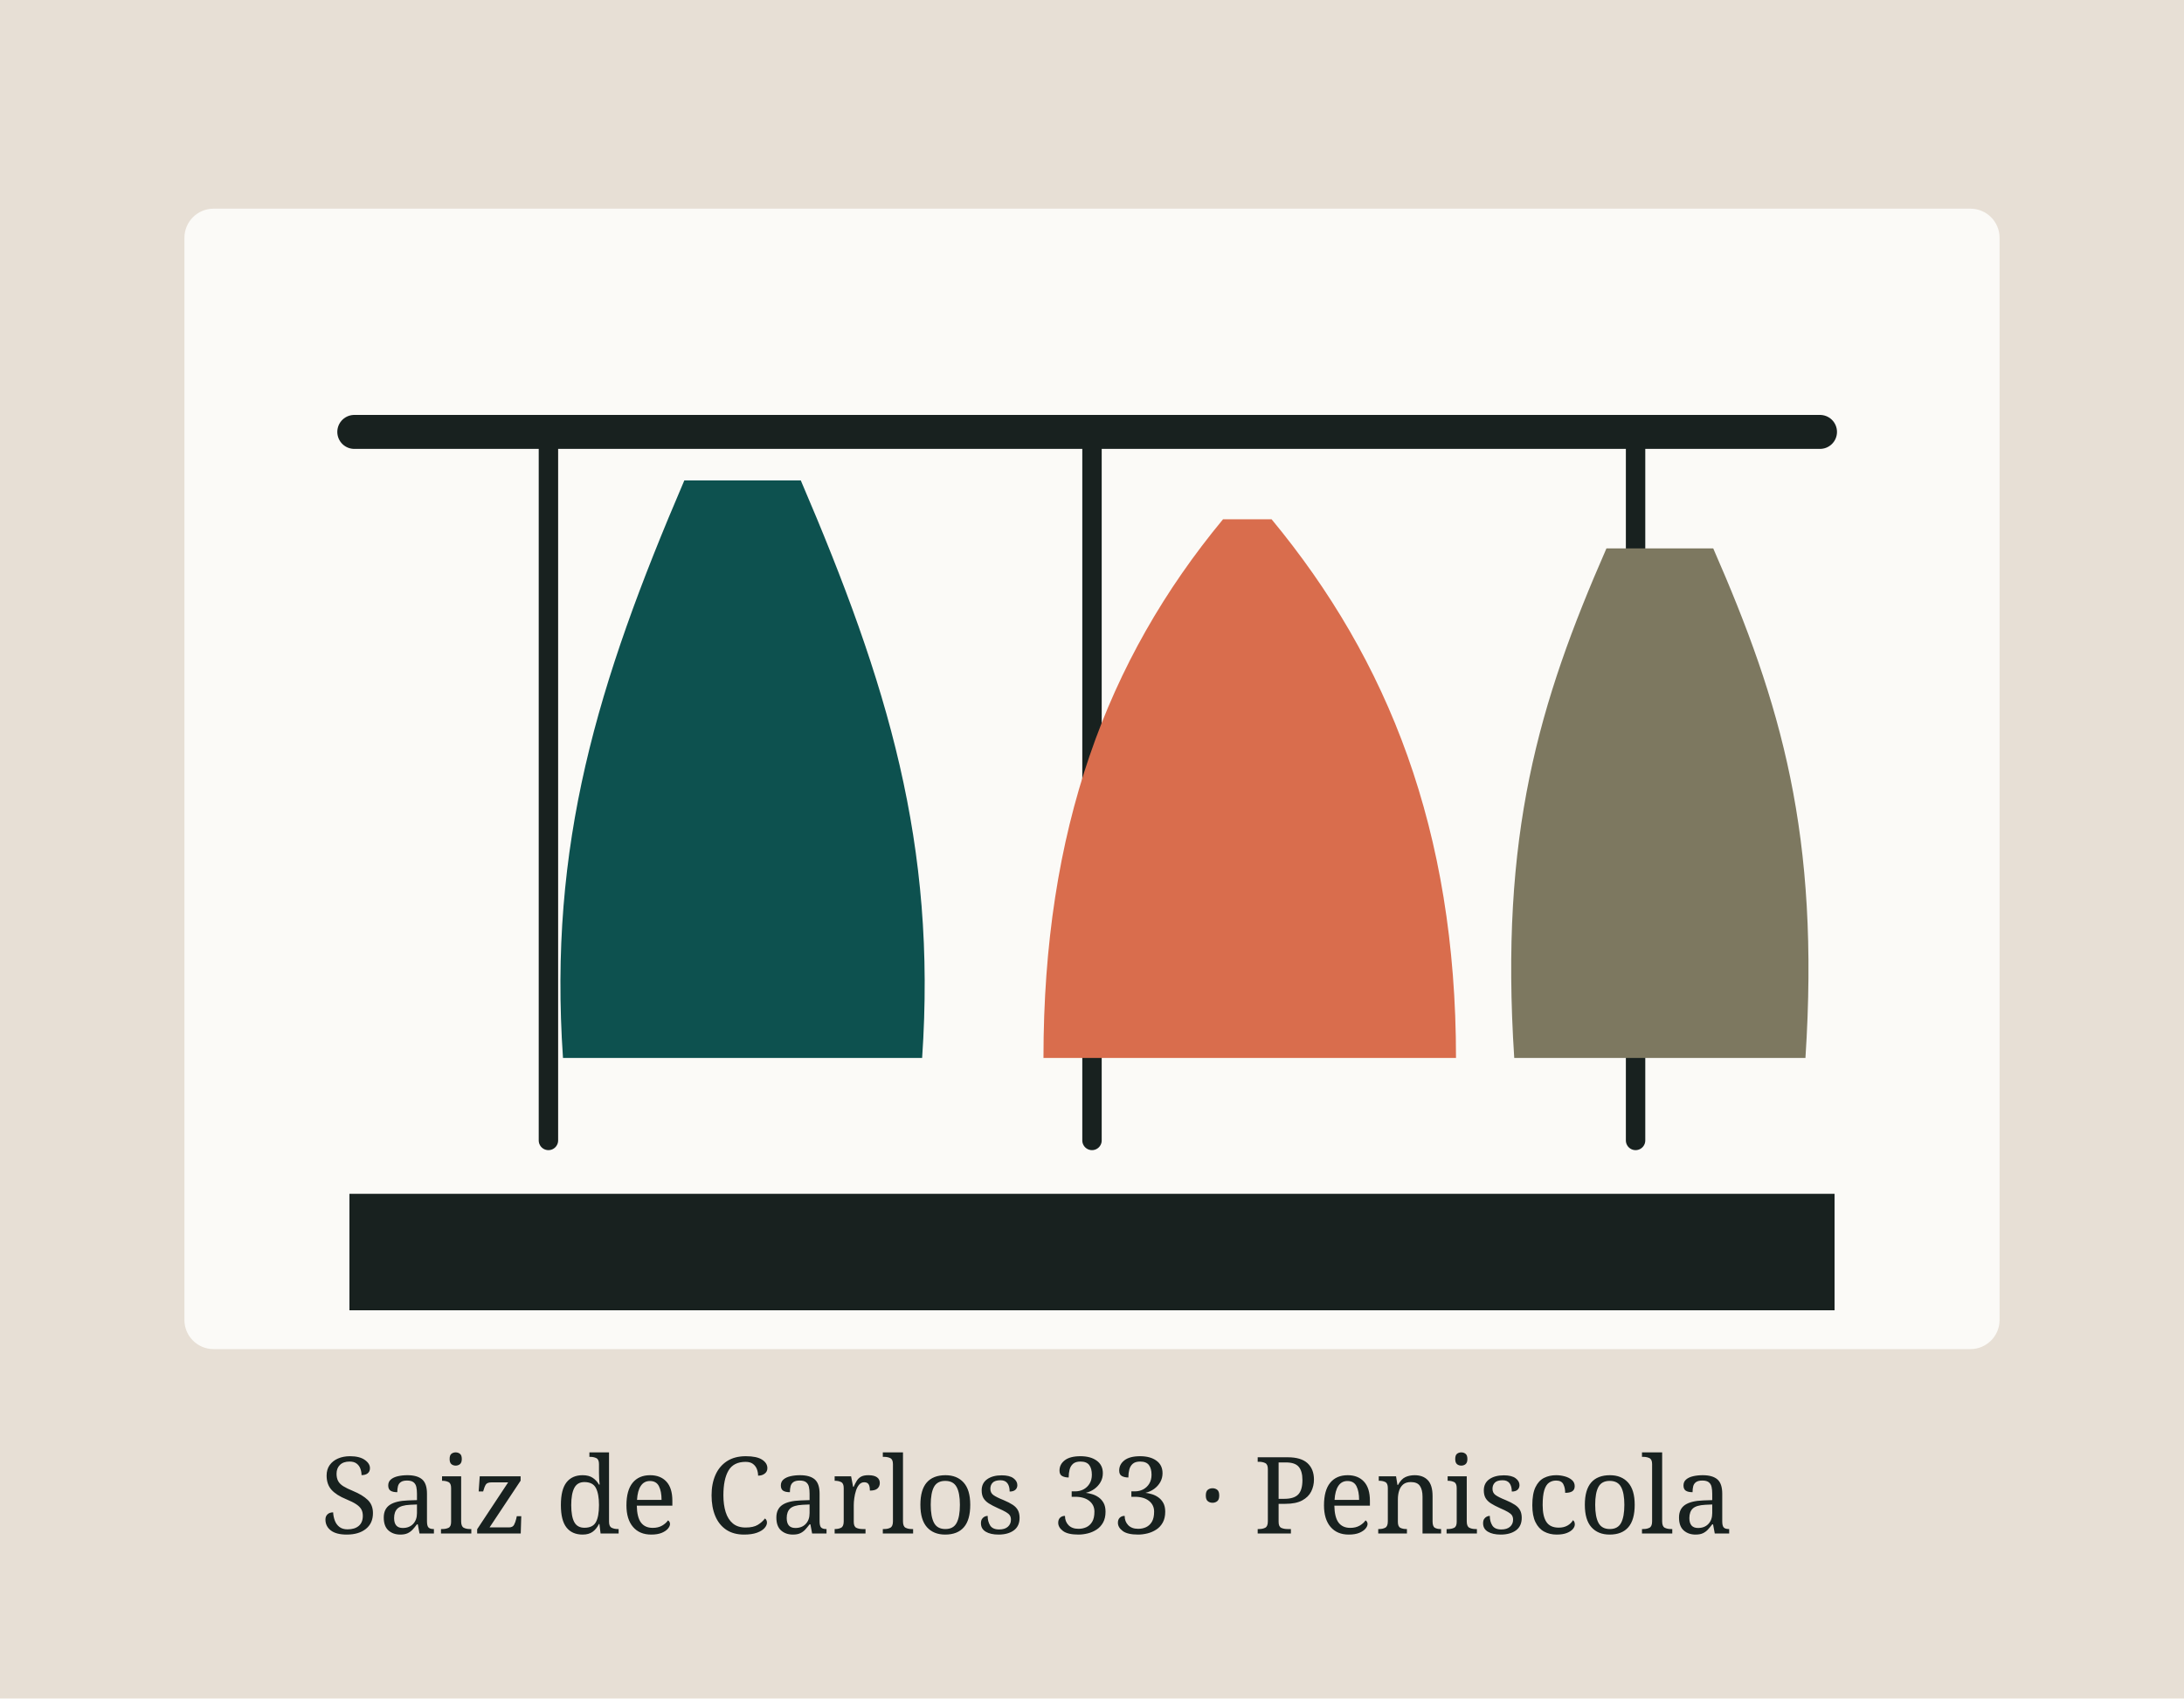
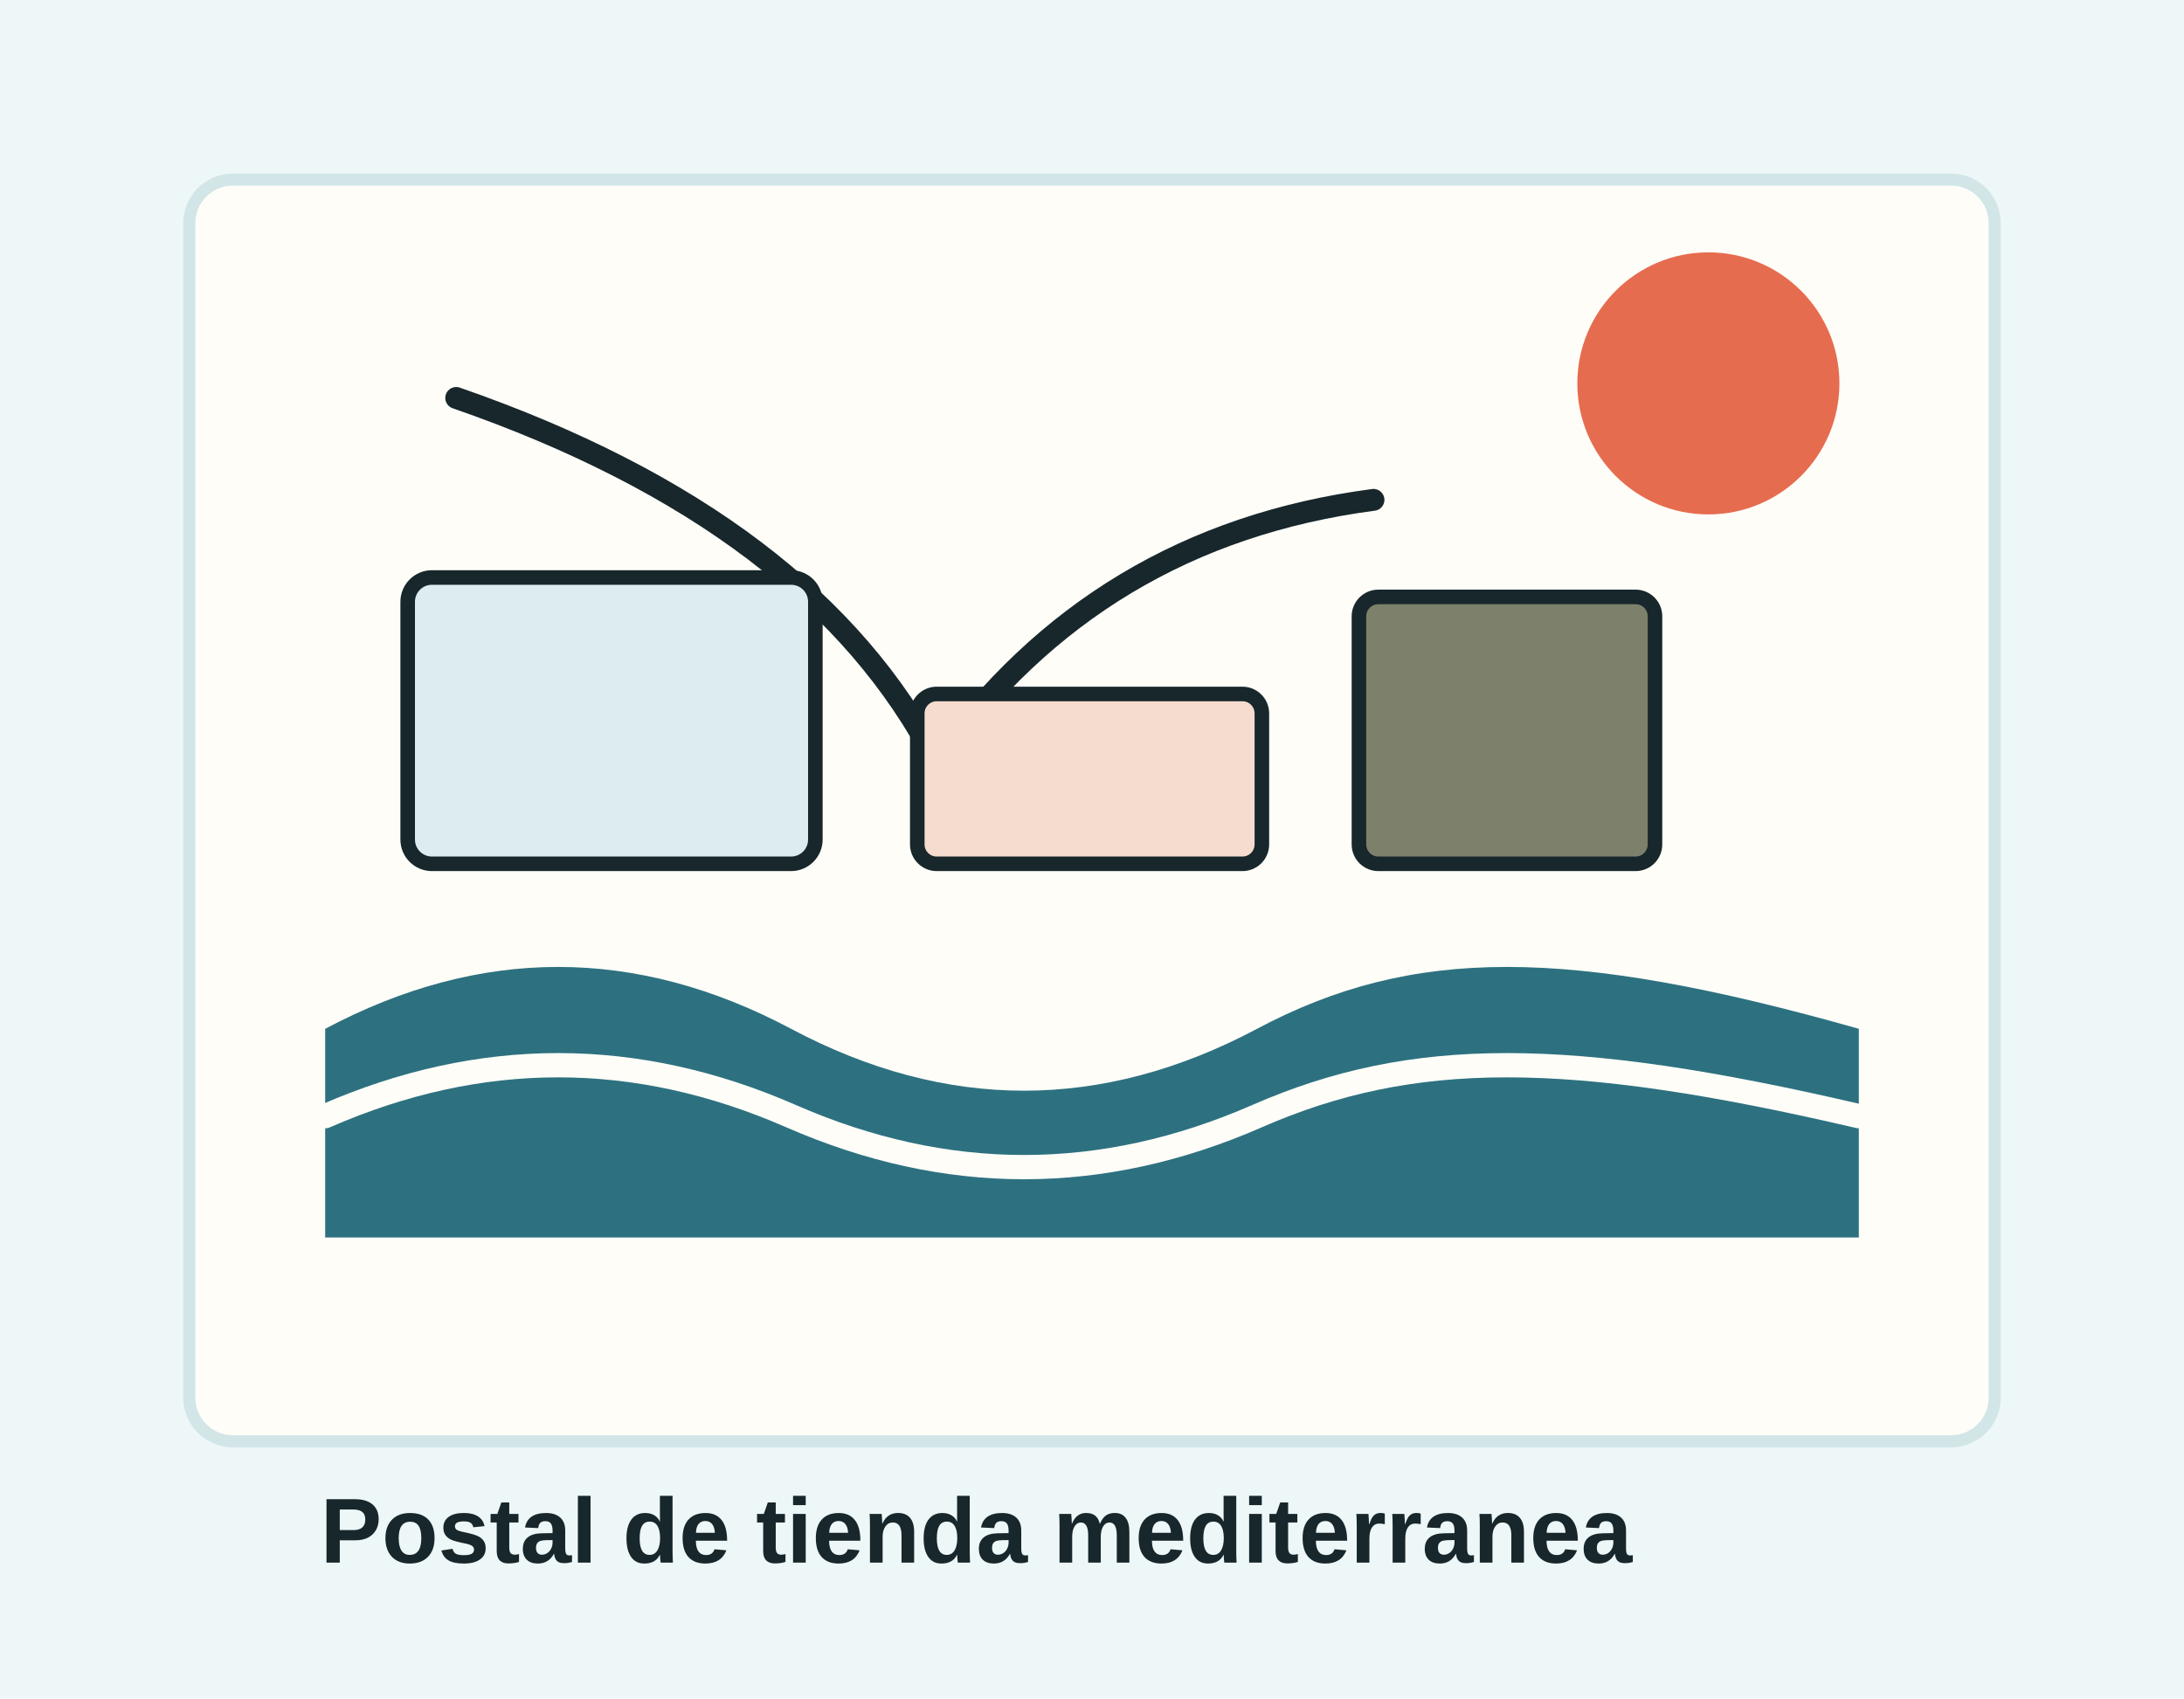
- <svg xmlns="http://www.w3.org/2000/svg" viewBox="0 0 900 700">
-   <rect width="900" height="700" fill="#e7dfd5" />
-   <rect x="76" y="86" width="748" height="470" rx="12" fill="#fbfaf7" />
-   <path d="M146 178h604" stroke="#18211f" stroke-width="14" stroke-linecap="round" />
-   <path d="M226 178v292M450 178v292M674 178v292" stroke="#18211f" stroke-width="8" stroke-linecap="round" />
-   <path d="M282 198c-36 84-56 150-50 238h148c6-88-14-154-50-238z" fill="#0d514f" />
-   <path d="M504 214c-48 58-74 128-74 222h170c0-94-28-164-76-222z" fill="#d96d4d" />
-   <path d="M662 226c-28 64-44 118-38 210h120c6-92-10-146-38-210z" fill="#7d7860" />
-   <rect x="144" y="492" width="612" height="48" fill="#18211f" />
-   <text x="132" y="632" font-family="Georgia,serif" font-size="44" fill="#18211f">Saiz de Carlos 33 · Peniscola</text>
+ <svg xmlns="http://www.w3.org/2000/svg" viewBox="0 0 900 700" role="img" aria-labelledby="t d">
+   <rect width="900" height="700" fill="#eef7f8" />
+   <rect x="78" y="74" width="744" height="520" rx="18" fill="#fffdf8" stroke="#d2e6e8" stroke-width="5" />
+   <path d="M134 424c64-34 128-34 192 0s128 34 192 0 128-34 248 0v86H134z" fill="#2d7180" />
+   <path d="M134 460c64-28 128-28 192 0s128 28 192 0 128-28 248 0" fill="none" stroke="#fffdf8" stroke-width="10" stroke-linecap="round" />
+   <circle cx="704" cy="158" r="54" fill="#e66c4f" />
+   <path d="M188 164c98 34 164 84 198 150 44-62 104-98 180-108" fill="none" stroke="#17272b" stroke-width="9" stroke-linecap="round" />
+   <rect x="168" y="238" width="168" height="118" rx="10" fill="#dcecef" stroke="#17272b" stroke-width="6" />
+   <rect x="378" y="286" width="142" height="70" rx="8" fill="#f5dccf" stroke="#17272b" stroke-width="6" />
+   <rect x="560" y="246" width="122" height="110" rx="8" fill="#7d806a" stroke="#17272b" stroke-width="6" />
+   <text x="132" y="644" font-family="Segoe UI,Arial,sans-serif" font-size="38" font-weight="700" fill="#17272b">Postal de tienda mediterranea</text>
</svg>
